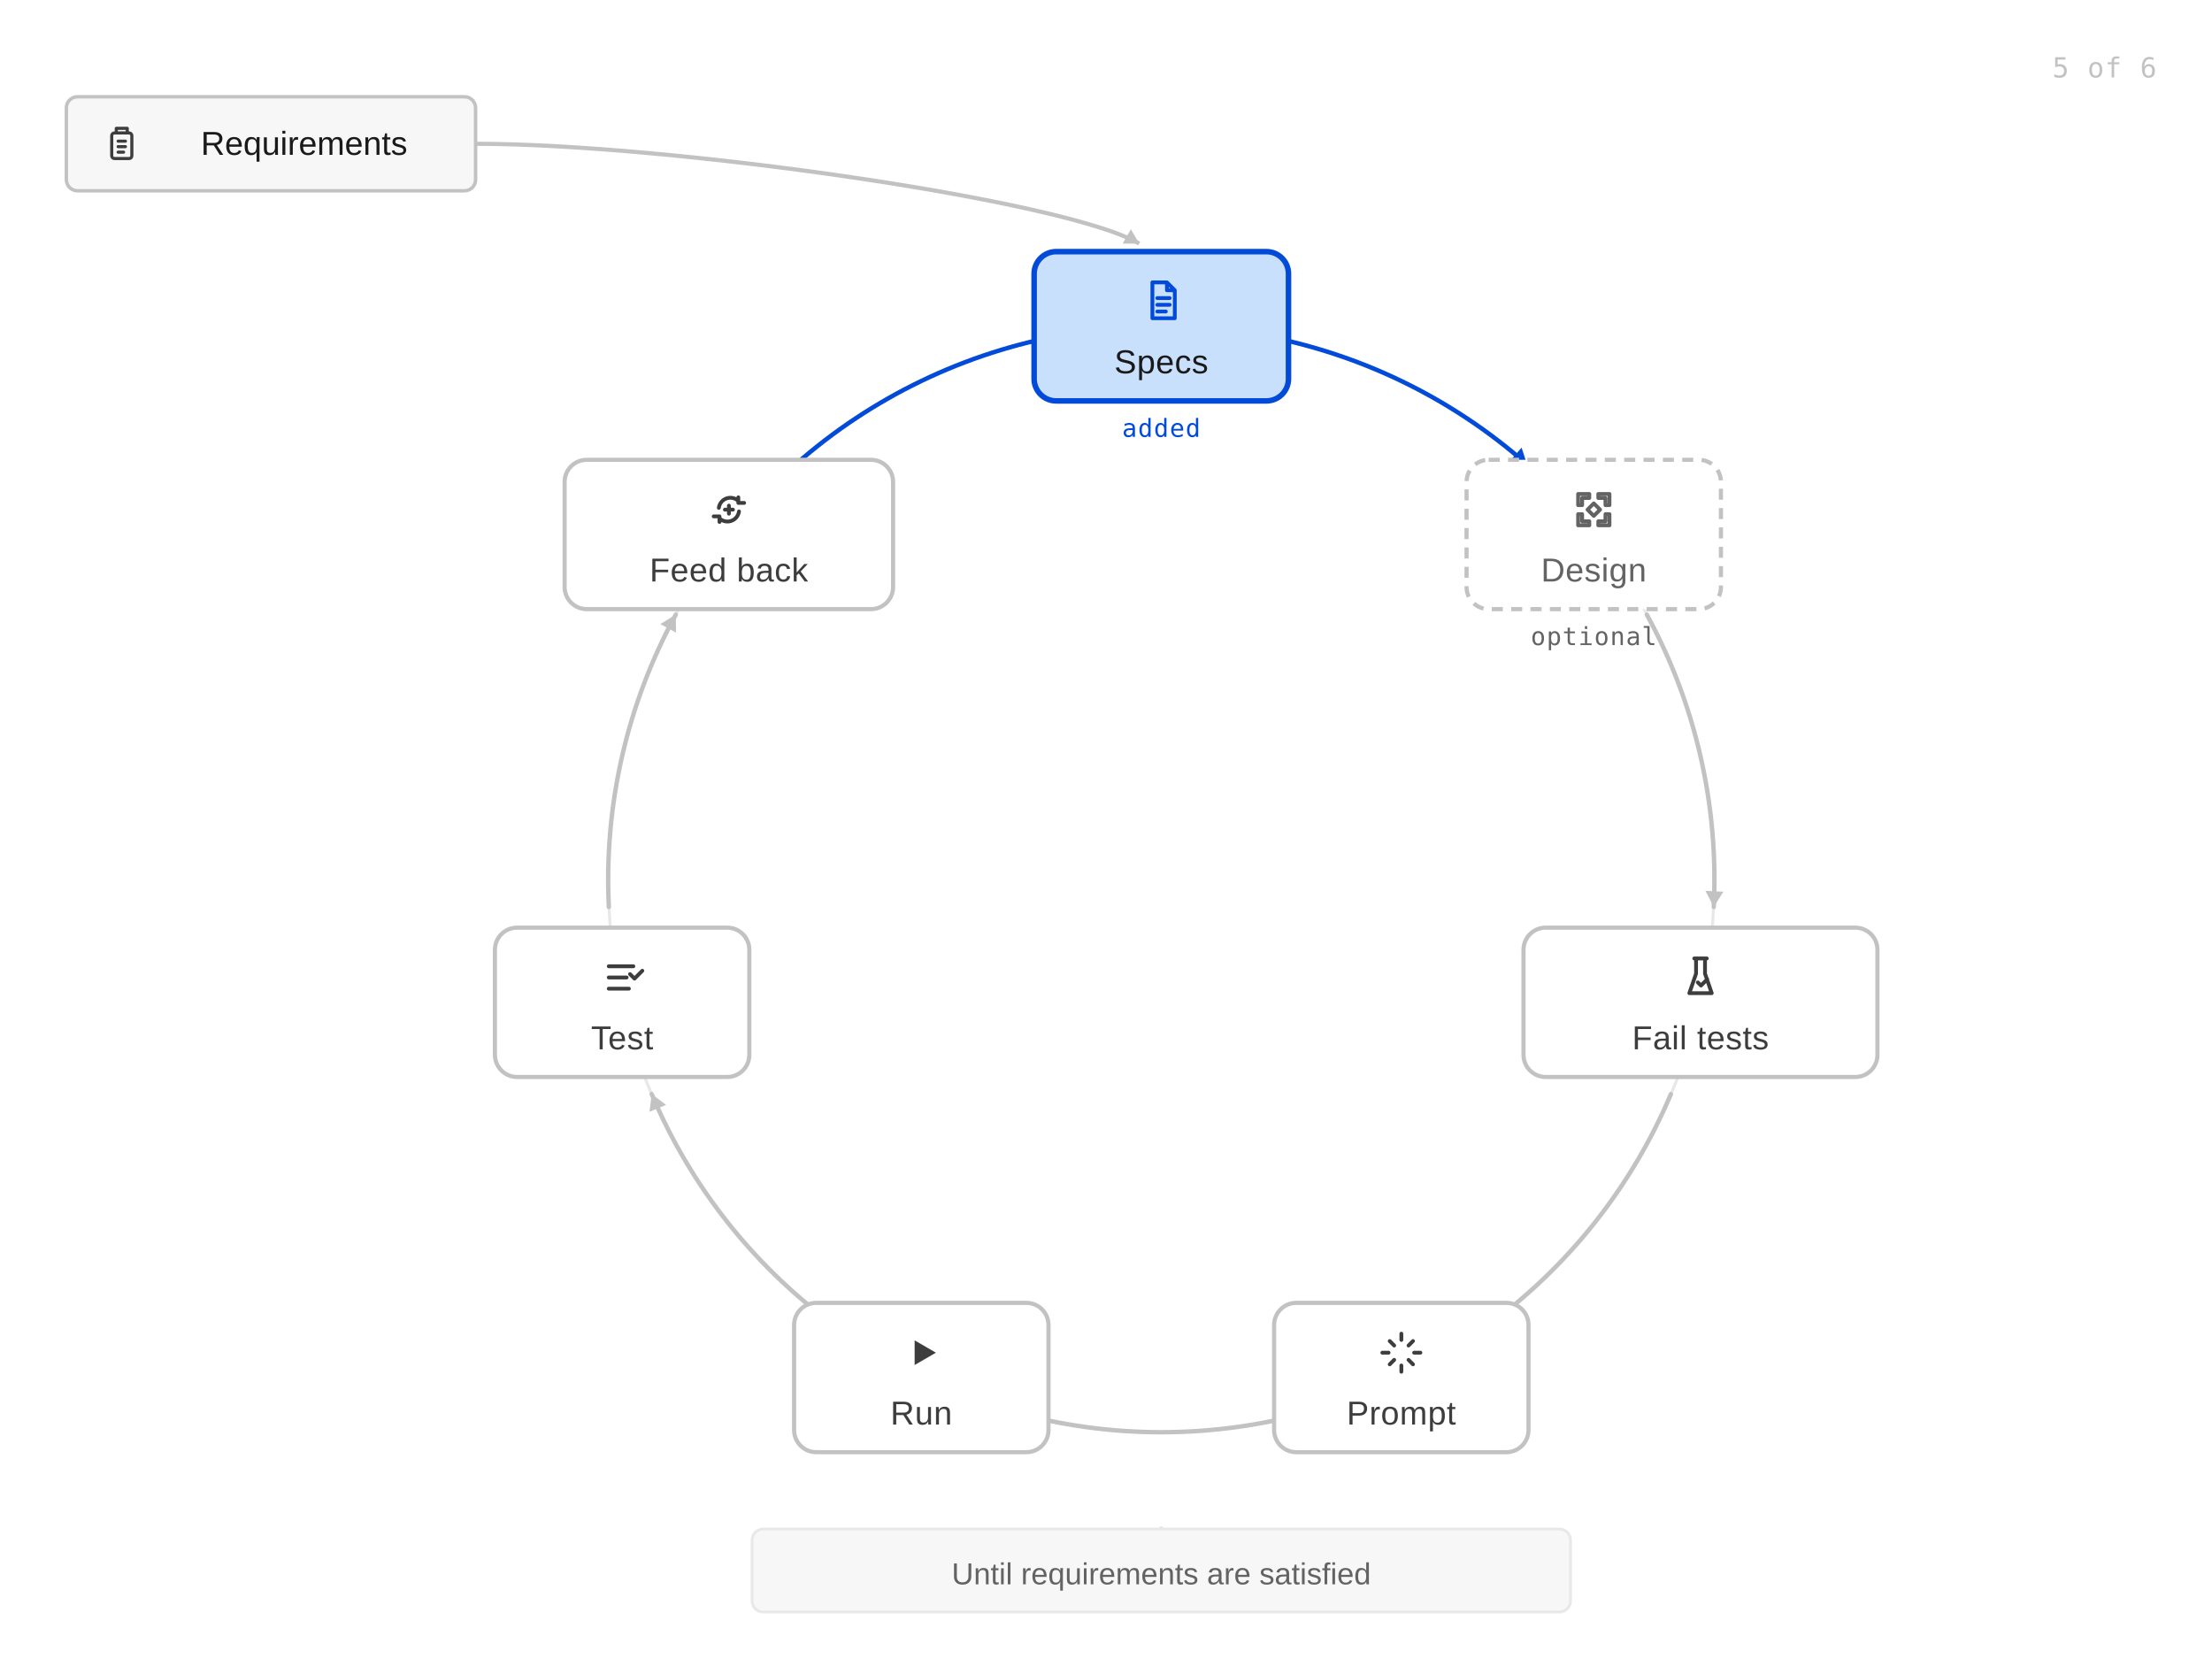
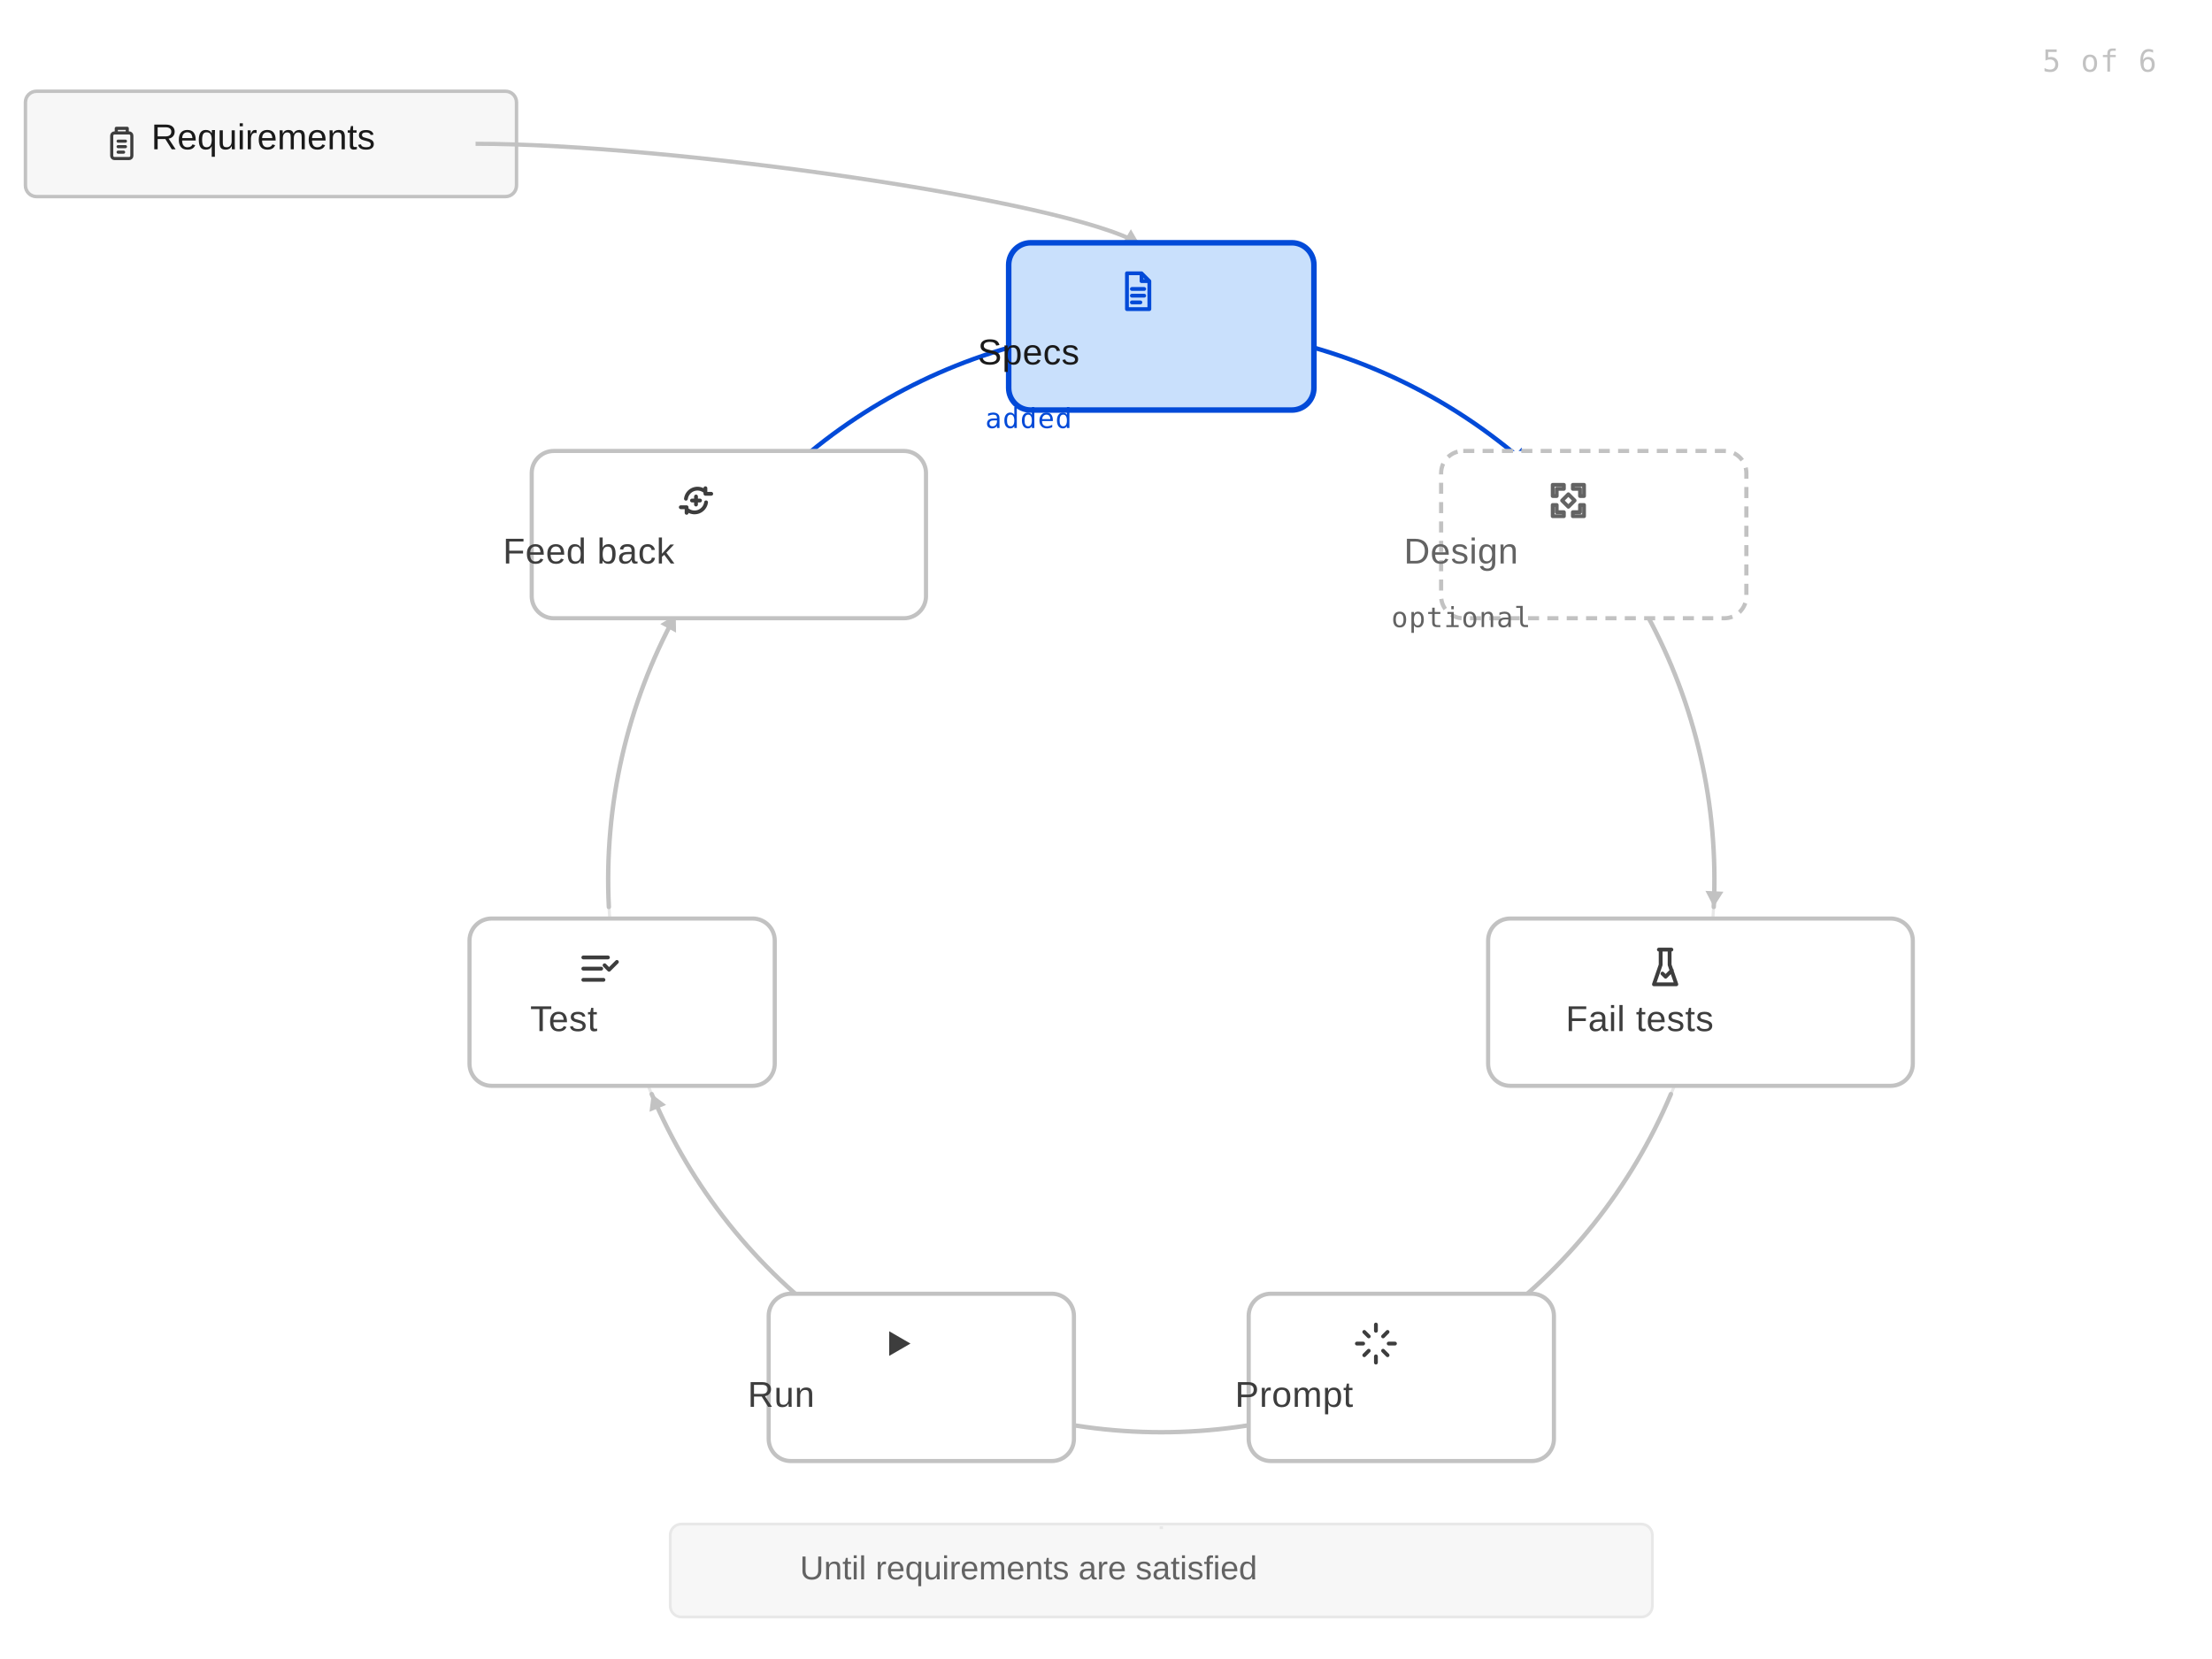
<svg xmlns="http://www.w3.org/2000/svg" viewBox="0 0 800 600" width="800" height="600" role="img" aria-label="Spec Driven Feedback Loop">
  <rect width="800" height="600" fill="#ffffff" />
  <circle cx="420" cy="318" r="200" fill="none" stroke="#e8e8e8" stroke-width="1.1" />
  <path d="M454.7 121.0 A200 200 0 0 1 552.3 168.0" fill="none" stroke="#024ad8" stroke-width="1.6" stroke-linecap="round" />
  <path d="M552.3 168.0 L546.0 166.8 L550.3 161.9 Z" fill="#024ad8" />
  <path d="M595.6 222.3 A200 200 0 0 1 619.8 328.0" fill="none" stroke="#c2c2c2" stroke-width="1.6" stroke-linecap="round" />
  <path d="M619.8 328.0 L616.8 322.2 L623.3 322.5 Z" fill="#c2c2c2" />
  <path d="M604.3 395.7 A200 200 0 0 1 536.7 480.4" fill="none" stroke="#c2c2c2" stroke-width="1.6" stroke-linecap="round" />
  <path d="M536.7 480.4 L539.4 474.5 L543.2 479.7 Z" fill="#c2c2c2" />
  <path d="M474.2 510.5 A200 200 0 0 1 365.8 510.5" fill="none" stroke="#c2c2c2" stroke-width="1.6" stroke-linecap="round" />
  <path d="M365.8 510.5 L372.1 508.9 L370.4 515.2 Z" fill="#c2c2c2" />
  <path d="M303.3 480.4 A200 200 0 0 1 235.7 395.7" fill="none" stroke="#c2c2c2" stroke-width="1.6" stroke-linecap="round" />
  <path d="M235.7 395.7 L240.9 399.6 L234.9 402.1 Z" fill="#c2c2c2" />
  <path d="M220.2 328.0 A200 200 0 0 1 244.4 222.3" fill="none" stroke="#c2c2c2" stroke-width="1.6" stroke-linecap="round" />
  <path d="M244.4 222.3 L244.5 228.8 L238.8 225.7 Z" fill="#c2c2c2" />
  <path d="M287.7 168.0 A200 200 0 0 1 385.3 121.0" fill="none" stroke="#024ad8" stroke-width="1.6" stroke-linecap="round" />
  <path d="M385.3 121.0 L380.3 125.2 L379.2 118.8 Z" fill="#024ad8" />
-   <rect x="24" y="35" width="148" height="34" rx="4" ry="4" fill="#f7f7f7" stroke="#c2c2c2" stroke-width="1.25" />
+   <rect x="9.2" y="33.0" width="177.6" height="38.1" rx="4" ry="4" fill="#f7f7f7" stroke="#c2c2c2" stroke-width="1.25" />
  <g transform="translate(36.1 44.1) scale(0.662)" fill="none" stroke="#3d3d3d" stroke-width="1.7" stroke-linecap="round" stroke-linejoin="round">
    <path d="M9 3.5h6v2.5H9zM8 6h8a1.5 1.5 0 0 1 1.5 1.5v11A1.5 1.5 0 0 1 16 20H8a1.5 1.5 0 0 1-1.5-1.5v-11A1.5 1.5 0 0 1 8 6zM10 10.5h4M10 13.5h4M10 16.5h3" />
  </g>
-   <text x="110" y="56" text-anchor="middle" font-family="IBM Plex Sans, Helvetica Neue, Arial, sans-serif" font-size="12" font-weight="500" fill="#1a1a1a">Requirements</text>
+   <text x="95.2" y="54.0" text-anchor="middle" font-family="IBM Plex Sans, Helvetica Neue, Arial, sans-serif" font-size="13" font-weight="500" fill="#1a1a1a">Requirements</text>
  <path d="M172 52 C242 52, 385.5 72.4, 412.0 88.1" fill="none" stroke="#c2c2c2" stroke-width="1.5" />
  <path d="M412.0 88.1 L406.0 88.1 L409.0 82.9 Z" fill="#c2c2c2" />
-   <rect x="272" y="553" width="296" height="30" rx="4" fill="#f7f7f7" stroke="#e8e8e8" stroke-width="1" />
-   <text x="420" y="573" text-anchor="middle" font-family="IBM Plex Sans, Helvetica Neue, Arial, sans-serif" font-size="11" fill="#636363">Until requirements are satisfied</text>
+   <rect x="242.4" y="551.2" width="355.2" height="33.6" rx="4" fill="#f7f7f7" stroke="#e8e8e8" stroke-width="1" />
+   <text x="372.0" y="571.2" text-anchor="middle" font-family="IBM Plex Sans, Helvetica Neue, Arial, sans-serif" font-size="12" fill="#636363">Until requirements are satisfied</text>
  <path d="M420.0 552.0 L420 553" fill="none" stroke="#e8e8e8" stroke-width="1.2" stroke-dasharray="3 3" />
-   <rect x="374.0" y="91.0" width="92" height="54" rx="8" ry="8" fill="#c9e0fc" stroke="#024ad8" stroke-width="2.0" />
-   <g transform="translate(410.3 99.3) scale(0.810)" fill="none" stroke="#024ad8" stroke-width="1.7" stroke-linecap="round" stroke-linejoin="round">
+   <rect x="364.8" y="87.8" width="110.4" height="60.5" rx="8" ry="8" fill="#c9e0fc" stroke="#024ad8" stroke-width="2.0" />
+   <g transform="translate(401.1 96.0) scale(0.810)" fill="none" stroke="#024ad8" stroke-width="1.7" stroke-linecap="round" stroke-linejoin="round">
    <path d="M8 3.5h6.5L18 7v12.5H8V3.5zM14.5 3.5V7H18M10.2 10.5h5.5M10.2 13.5h5.5M10.2 16.5h3.8" />
  </g>
-   <text x="420.0" y="135.0" text-anchor="middle" font-family="IBM Plex Sans, Helvetica Neue, Arial, sans-serif" font-size="12" font-weight="500" letter-spacing="0.16" fill="#1a1a1a">Specs</text>
-   <text x="420.0" y="158.0" text-anchor="middle" font-family="IBM Plex Mono, ui-monospace, Menlo, monospace" font-size="9" letter-spacing="0.32" fill="#024ad8">added</text>
-   <rect x="530.4" y="166.3" width="92" height="54" rx="8" ry="8" fill="#ffffff" stroke="#c2c2c2" stroke-width="1.5" stroke-dasharray="4 3" />
-   <g transform="translate(566.7 174.6) scale(0.810)" fill="none" stroke="#636363" stroke-width="1.7" stroke-linecap="round" stroke-linejoin="round">
+   <text x="372.0" y="131.8" text-anchor="middle" font-family="IBM Plex Sans, Helvetica Neue, Arial, sans-serif" font-size="13" font-weight="500" letter-spacing="0.16" fill="#1a1a1a">Specs</text>
+   <text x="372.0" y="154.8" text-anchor="middle" font-family="IBM Plex Mono, ui-monospace, Menlo, monospace" font-size="10" letter-spacing="0.32" fill="#024ad8">added</text>
+   <rect x="521.2" y="163.1" width="110.4" height="60.5" rx="8" ry="8" fill="#ffffff" stroke="#c2c2c2" stroke-width="1.5" stroke-dasharray="4 3" />
+   <g transform="translate(557.5 171.3) scale(0.810)" fill="none" stroke="#636363" stroke-width="1.7" stroke-linecap="round" stroke-linejoin="round">
    <path d="M5 5h5v1.8H6.8V10H5V5zM14 5h5v5h-1.8V6.8H14V5zM5 14h1.8v3.2H10V19H5v-5zM17.2 14H19v5h-5v-1.8h3.2V14zM9.2 12l2.8-2.8L14.8 12 12 14.8z" />
  </g>
-   <text x="576.4" y="210.3" text-anchor="middle" font-family="IBM Plex Sans, Helvetica Neue, Arial, sans-serif" font-size="12" font-weight="500" letter-spacing="0.16" fill="#636363">Design</text>
-   <text x="576.4" y="233.3" text-anchor="middle" font-family="IBM Plex Mono, ui-monospace, Menlo, monospace" font-size="9" letter-spacing="0.32" fill="#636363">optional</text>
-   <rect x="551.0" y="335.5" width="128.0" height="54" rx="8" ry="8" fill="#ffffff" stroke="#c2c2c2" stroke-width="1.5" />
-   <g transform="translate(605.3 343.8) scale(0.810)" fill="none" stroke="#3d3d3d" stroke-width="1.7" stroke-linecap="round" stroke-linejoin="round">
+   <text x="528.4" y="203.8" text-anchor="middle" font-family="IBM Plex Sans, Helvetica Neue, Arial, sans-serif" font-size="13" font-weight="500" letter-spacing="0.16" fill="#636363">Design</text>
+   <text x="528.4" y="226.8" text-anchor="middle" font-family="IBM Plex Mono, ui-monospace, Menlo, monospace" font-size="10" letter-spacing="0.32" fill="#636363">optional</text>
+   <rect x="538.2" y="332.2" width="153.6" height="60.5" rx="8" ry="8" fill="#ffffff" stroke="#c2c2c2" stroke-width="1.5" />
+   <g transform="translate(592.5 340.6) scale(0.810)" fill="none" stroke="#3d3d3d" stroke-width="1.7" stroke-linecap="round" stroke-linejoin="round">
    <path d="M10 3.5v6.8L7 19h10l-3-8.7V3.5zM9.2 3.5h5.6M10.8 14.2l1.4 1.4 2.8-2.8" />
  </g>
-   <text x="615.0" y="379.5" text-anchor="middle" font-family="IBM Plex Sans, Helvetica Neue, Arial, sans-serif" font-size="12" font-weight="500" letter-spacing="0.16" fill="#3d3d3d">Fail tests</text>
-   <rect x="460.8" y="471.2" width="92" height="54" rx="8" ry="8" fill="#ffffff" stroke="#c2c2c2" stroke-width="1.5" />
-   <g transform="translate(497.1 479.5) scale(0.810)" fill="none" stroke="#3d3d3d" stroke-width="1.7" stroke-linecap="round" stroke-linejoin="round">
+   <text x="593.0" y="372.9" text-anchor="middle" font-family="IBM Plex Sans, Helvetica Neue, Arial, sans-serif" font-size="13" font-weight="500" letter-spacing="0.16" fill="#3d3d3d">Fail tests</text>
+   <rect x="451.6" y="467.9" width="110.4" height="60.5" rx="8" ry="8" fill="#ffffff" stroke="#c2c2c2" stroke-width="1.5" />
+   <g transform="translate(487.9 476.2) scale(0.810)" fill="none" stroke="#3d3d3d" stroke-width="1.7" stroke-linecap="round" stroke-linejoin="round">
    <path d="M12 3.5v2.8M12 17.7v2.8M3.5 12h2.8M17.7 12h2.8M6.8 6.8l2 2M15.2 15.2l2 2M17.2 6.8l-2 2M8.8 15.2l-2 2" />
  </g>
-   <text x="506.8" y="515.2" text-anchor="middle" font-family="IBM Plex Sans, Helvetica Neue, Arial, sans-serif" font-size="12" font-weight="500" letter-spacing="0.16" fill="#3d3d3d">Prompt</text>
-   <rect x="287.2" y="471.2" width="92" height="54" rx="8" ry="8" fill="#ffffff" stroke="#c2c2c2" stroke-width="1.5" />
-   <g transform="translate(323.5 479.5) scale(0.810)">
+   <text x="468.0" y="508.8" text-anchor="middle" font-family="IBM Plex Sans, Helvetica Neue, Arial, sans-serif" font-size="13" font-weight="500" letter-spacing="0.16" fill="#3d3d3d">Prompt</text>
+   <rect x="278.0" y="467.9" width="110.4" height="60.5" rx="8" ry="8" fill="#ffffff" stroke="#c2c2c2" stroke-width="1.5" />
+   <g transform="translate(314.3 476.2) scale(0.810)">
    <path d="M9 6.5l9.5 5.5L9 17.5z" fill="#3d3d3d" stroke="none" />
  </g>
-   <text x="333.2" y="515.2" text-anchor="middle" font-family="IBM Plex Sans, Helvetica Neue, Arial, sans-serif" font-size="12" font-weight="500" letter-spacing="0.16" fill="#3d3d3d">Run</text>
-   <rect x="179.0" y="335.5" width="92" height="54" rx="8" ry="8" fill="#ffffff" stroke="#c2c2c2" stroke-width="1.5" />
-   <g transform="translate(215.3 343.8) scale(0.810)" fill="none" stroke="#3d3d3d" stroke-width="1.7" stroke-linecap="round" stroke-linejoin="round">
+   <text x="282.5" y="508.8" text-anchor="middle" font-family="IBM Plex Sans, Helvetica Neue, Arial, sans-serif" font-size="13" font-weight="500" letter-spacing="0.16" fill="#3d3d3d">Run</text>
+   <rect x="169.8" y="332.2" width="110.4" height="60.5" rx="8" ry="8" fill="#ffffff" stroke="#c2c2c2" stroke-width="1.5" />
+   <g transform="translate(206.1 340.6) scale(0.810)" fill="none" stroke="#3d3d3d" stroke-width="1.7" stroke-linecap="round" stroke-linejoin="round">
    <path d="M6 7h11M6 12h8M6 17h9M15.5 10.5l2 2 3.5-3.5" />
  </g>
-   <text x="225.0" y="379.5" text-anchor="middle" font-family="IBM Plex Sans, Helvetica Neue, Arial, sans-serif" font-size="12" font-weight="500" letter-spacing="0.16" fill="#3d3d3d">Test</text>
-   <rect x="204.2" y="166.3" width="118.8" height="54" rx="8" ry="8" fill="#ffffff" stroke="#c2c2c2" stroke-width="1.5" />
-   <g transform="translate(253.9 174.6) scale(0.810)" fill="none" stroke="#3d3d3d" stroke-width="1.7" stroke-linecap="round" stroke-linejoin="round">
+   <text x="203.9" y="372.9" text-anchor="middle" font-family="IBM Plex Sans, Helvetica Neue, Arial, sans-serif" font-size="13" font-weight="500" letter-spacing="0.16" fill="#3d3d3d">Test</text>
+   <rect x="192.3" y="163.1" width="142.6" height="60.5" rx="8" ry="8" fill="#ffffff" stroke="#c2c2c2" stroke-width="1.5" />
+   <g transform="translate(242.0 171.3) scale(0.810)" fill="none" stroke="#3d3d3d" stroke-width="1.7" stroke-linecap="round" stroke-linejoin="round">
    <path d="M7.5 11.2a5.2 5.2 0 0 1 8.6-3.2M16.2 6.5V9h2.6M16.5 12.8a5.2 5.2 0 0 1-8.6 3.2M7.8 17.5V15H5.2M12 10.2v3.6M10.2 12h3.6" />
  </g>
-   <text x="263.6" y="210.3" text-anchor="middle" font-family="IBM Plex Sans, Helvetica Neue, Arial, sans-serif" font-size="12" font-weight="500" letter-spacing="0.16" fill="#3d3d3d">Feed back</text>
-   <text x="780" y="28" text-anchor="end" font-family="IBM Plex Mono, ui-monospace, Menlo, monospace" font-size="10" letter-spacing="0.32" fill="#c2c2c2">5 of 6</text>
+   <text x="212.9" y="203.8" text-anchor="middle" font-family="IBM Plex Sans, Helvetica Neue, Arial, sans-serif" font-size="13" font-weight="500" letter-spacing="0.16" fill="#3d3d3d">Feed back</text>
+   <text x="780" y="25.9" text-anchor="end" font-family="IBM Plex Mono, ui-monospace, Menlo, monospace" font-size="11" letter-spacing="0.32" fill="#c2c2c2">5 of 6</text>
</svg>
